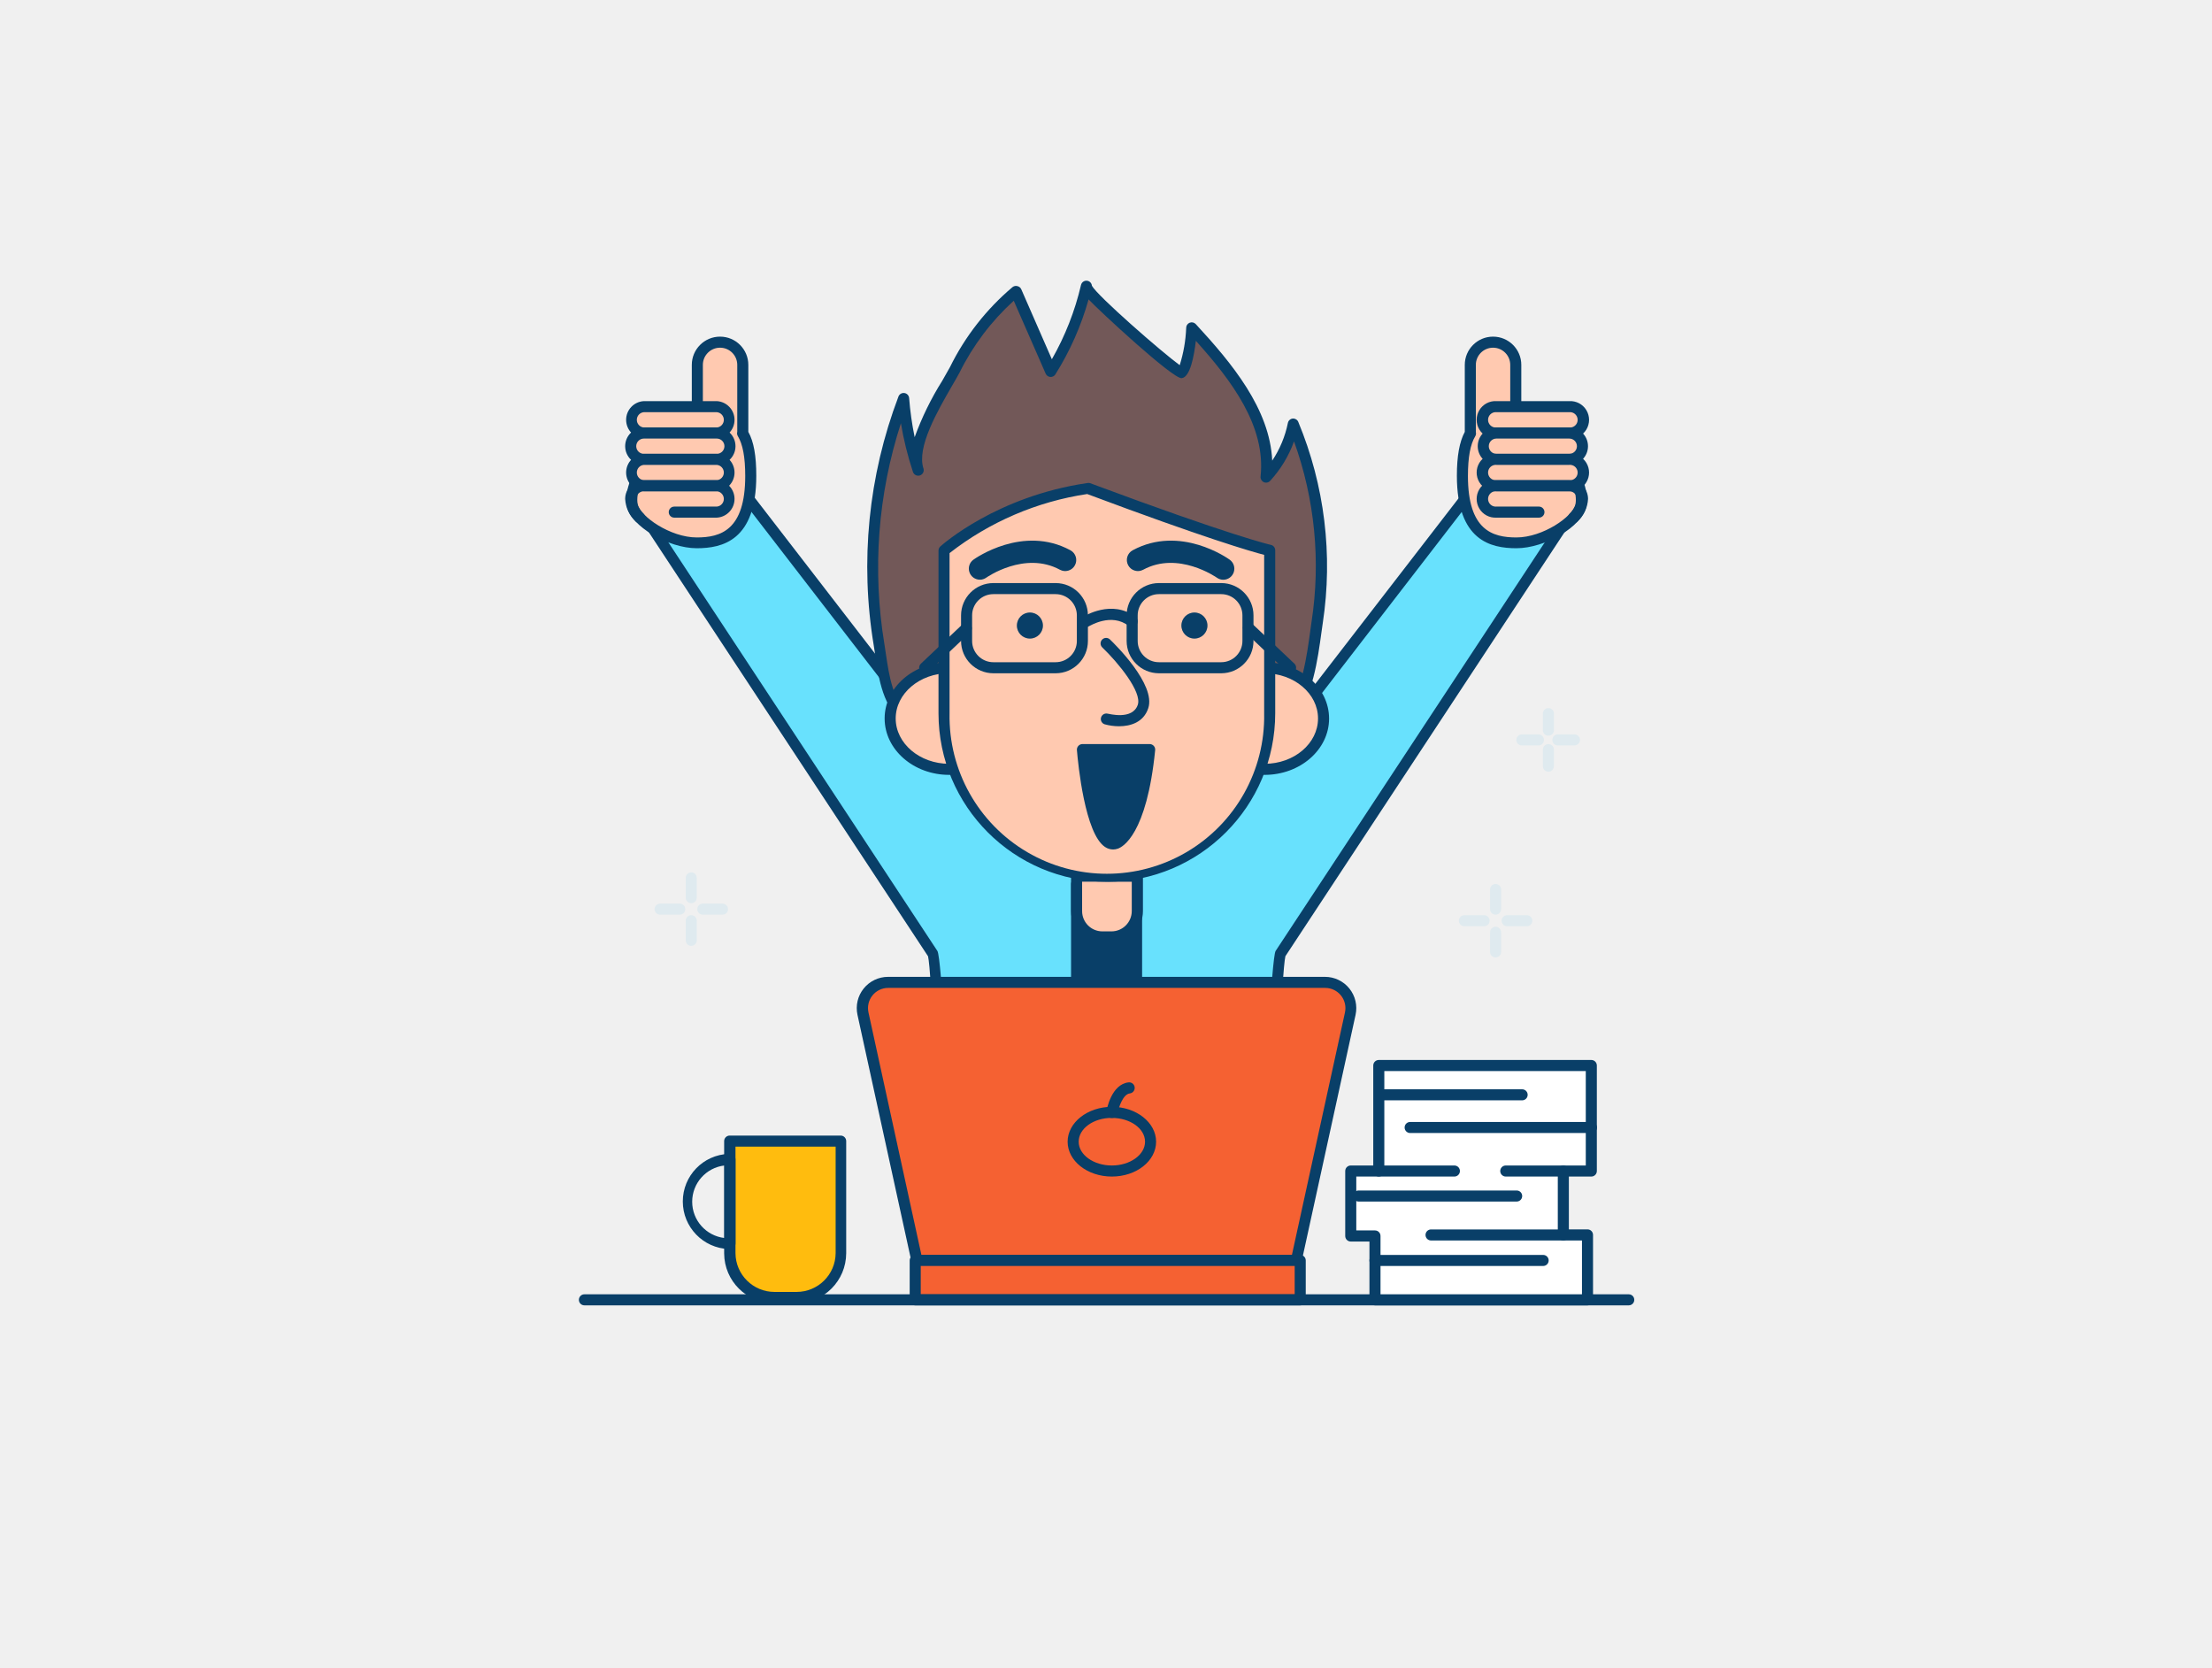
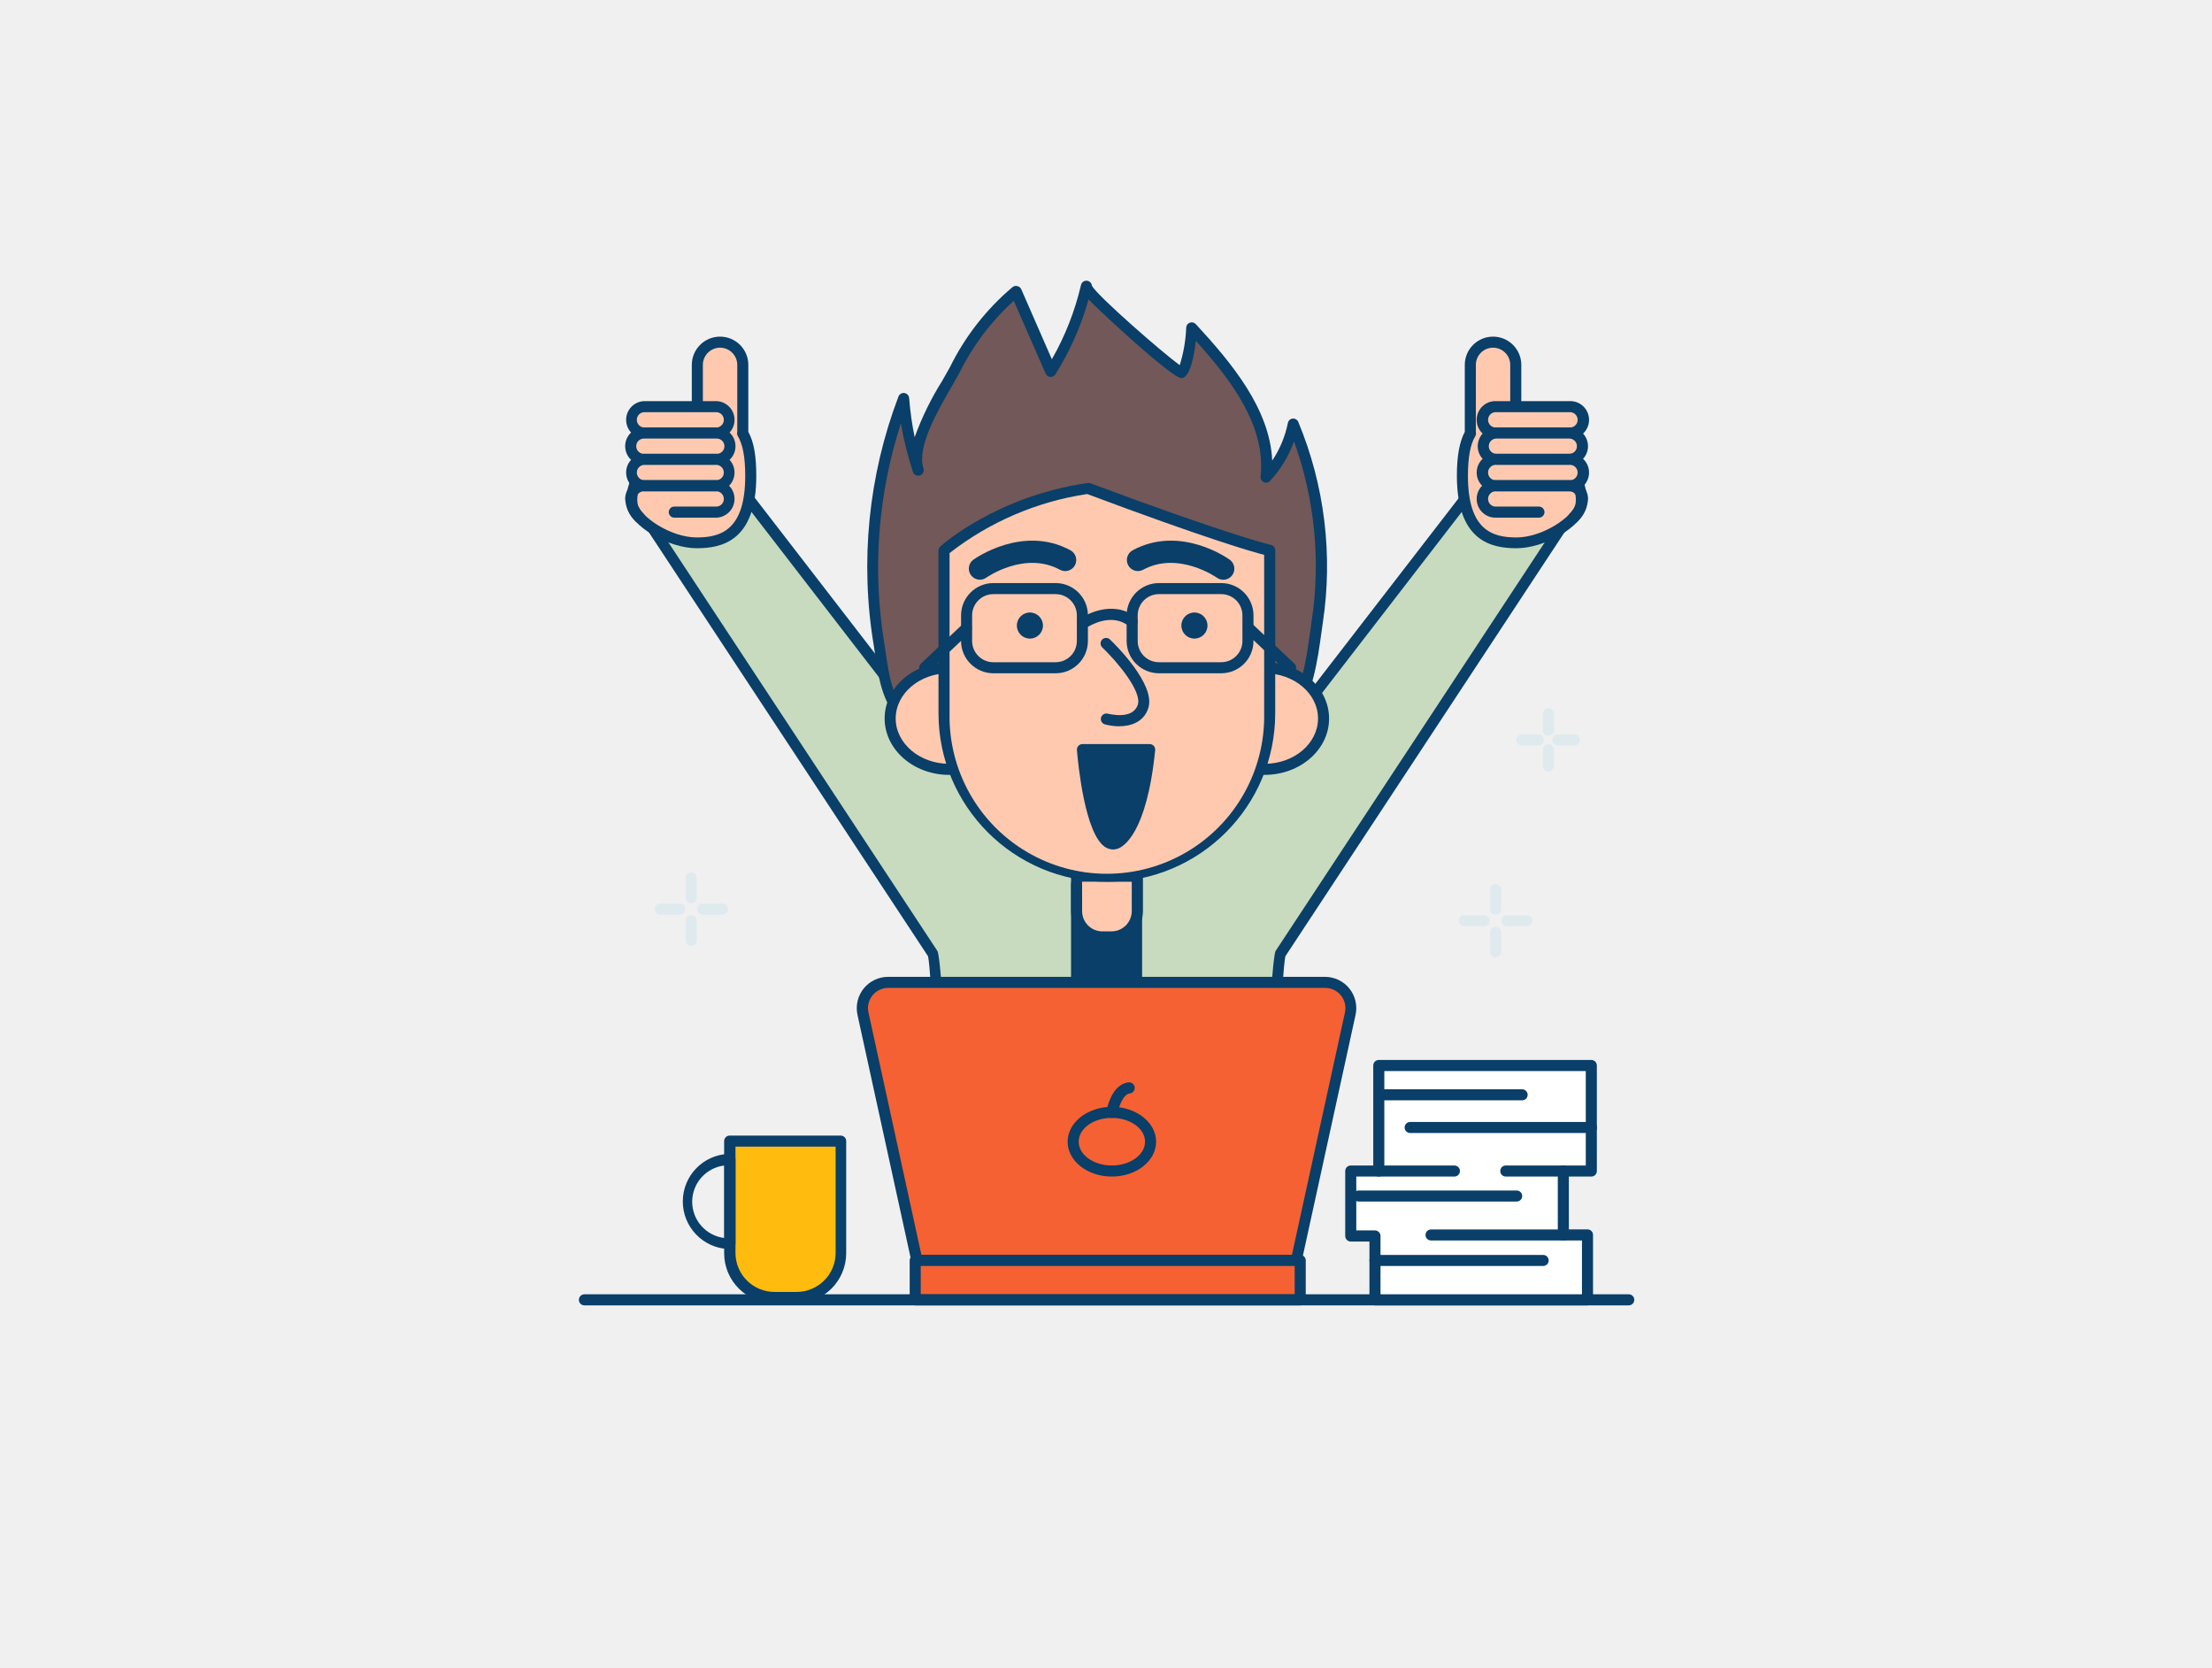
<svg xmlns="http://www.w3.org/2000/svg" viewBox="0 0 400 300" width="406" height="306" class="illustration styles_illustrationTablet__1DWOa">
  <g id="_249_completed_task_outline" data-name="#249_completed_task_outline">
-     <path d="M279.88,82.88a8.49,8.49,0,0,0-11.77,2.42l-51.28,66.44H183.38L132.11,85.3a8.5,8.5,0,0,0-14.2,9.35l50.77,77.11c.76,1.17,2.91,47.6,2.91,47.6h57s2.14-46.43,2.91-47.6l50.77-77.11A8.5,8.5,0,0,0,279.88,82.88Z" fill="#68e1fd" />
+     <path d="M279.88,82.88a8.49,8.49,0,0,0-11.77,2.42l-51.28,66.44H183.38L132.11,85.3a8.5,8.5,0,0,0-14.2,9.35l50.77,77.11c.76,1.17,2.91,47.6,2.91,47.6h57s2.14-46.43,2.91-47.6l50.77-77.11A8.5,8.5,0,0,0,279.88,82.88Z" fill="#C8DBBE" />
    <path d="M228.63,220.36h-57a1,1,0,0,1-1-1c-.82-17.81-2.24-44.87-2.81-47.19l-50.71-77a9.5,9.5,0,0,1,15.87-10.45l50.93,66h32.47l51-66.05A9.5,9.5,0,0,1,280.43,82h0a9.5,9.5,0,0,1,2.71,13.16l-50.7,77c-.57,2.32-2,29.38-2.82,47.19A1,1,0,0,1,228.63,220.36Zm-56.09-2h55.13c1-21.11,2.29-46,3-47.15L281.47,94.1a7.52,7.52,0,0,0-2.14-10.39h0a7.5,7.5,0,0,0-10.39,2.14l-51.32,66.51a1,1,0,0,1-.79.38H183.38a1,1,0,0,1-.79-.38L131.32,85.91a7.51,7.51,0,1,0-12.58,8.19l50.77,77.11C170.26,172.35,171.56,197.25,172.54,218.36Z" fill="#093f68" />
    <rect x="194.68" y="159.12" width="10.85" height="46.46" fill="#093f68" />
    <path d="M205.53,206.59H194.68a1,1,0,0,1-1-1V159.12a1,1,0,0,1,1-1h10.85a1,1,0,0,1,1,1v46.47A1,1,0,0,1,205.53,206.59Zm-9.85-2h8.85V160.12h-8.85Z" fill="#093f68" />
    <path d="M274.1,75V65.24a4.11,4.11,0,0,0-8.22,0V77.56h0c-.93,1.51-1.47,3.91-1.47,7.72,0,10.33,4.82,12.11,9.76,12.11s11.06-3.84,11.66-6.76C287,85.32,278.7,75.42,274.1,75Z" fill="#ffc9b0" />
    <path d="M274.21,98.39c-4.62,0-10.76-1.35-10.76-13.11,0-3.55.47-6.15,1.43-7.93V65.24a5.11,5.11,0,1,1,10.22,0v8.92c3,.81,6.22,4,8.25,6.78,1.3,1.76,4.25,6.23,3.5,9.89S279.39,98.39,274.21,98.39Zm-7.33-21a1,1,0,0,1-.1.74c-.9,1.46-1.33,3.81-1.33,7.2,0,9.79,4.43,11.11,8.76,11.11,4.78,0,10.23-3.77,10.68-6,.4-2-.81-5.14-3.15-8.3-2.5-3.38-5.75-6-7.73-6.14a1,1,0,0,1-.91-1V65.24a3.11,3.11,0,1,0-6.22,0Z" fill="#093f68" />
    <rect x="268.21" y="72.79" width="17.95" height="4.77" rx="2.38" fill="#ffc9b0" />
    <path d="M283.78,78.56H270.6a3.39,3.39,0,1,1,0-6.77h13.18a3.39,3.39,0,1,1,0,6.77ZM270.6,73.79a1.39,1.39,0,1,0,0,2.77h13.18a1.39,1.39,0,1,0,0-2.77Z" fill="#093f68" />
    <rect x="268.21" y="77.56" width="17.95" height="4.77" rx="2.38" fill="#ffc9b0" />
    <path d="M283.78,83.32H270.6a3.38,3.38,0,1,1,0-6.76h13.18a3.38,3.38,0,1,1,0,6.76ZM270.6,78.56a1.38,1.38,0,1,0,0,2.76h13.18a1.38,1.38,0,1,0,0-2.76Z" fill="#093f68" />
    <rect x="268.21" y="82.32" width="17.95" height="4.77" rx="2.38" fill="#ffc9b0" />
    <path d="M283.78,88.09H270.6a3.39,3.39,0,1,1,0-6.77h13.18a3.39,3.39,0,1,1,0,6.77ZM270.6,83.32a1.39,1.39,0,1,0,0,2.77h13.18a1.39,1.39,0,1,0,0-2.77Z" fill="#093f68" />
    <path d="M284.54,93.86a1,1,0,0,1-.71-.3,1,1,0,0,1,0-1.41,4.16,4.16,0,0,0,1.33-2.67,1.39,1.39,0,0,0-1.39-1.39H270.6a1.39,1.39,0,1,0,0,2.77h7.69a1,1,0,0,1,0,2H270.6a3.39,3.39,0,1,1,0-6.77h13.18a3.39,3.39,0,0,1,3.39,3.39,6,6,0,0,1-1.92,4.09A1,1,0,0,1,284.54,93.86Z" fill="#093f68" />
    <path d="M126.11,75V65.24a4.11,4.11,0,0,1,8.22,0V77.56h0c.93,1.51,1.48,3.91,1.48,7.72,0,10.33-4.83,12.11-9.76,12.11S115,93.55,114.35,90.63C113.26,85.32,121.51,75.42,126.11,75Z" fill="#ffc9b0" />
    <path d="M126,98.39c-5.18,0-11.92-4-12.64-7.56s2.19-8.13,3.5-9.89c2-2.74,5.29-6,8.24-6.78V65.24a5.11,5.11,0,0,1,10.22,0V77.35c1,1.78,1.44,4.38,1.44,7.93C136.77,97,130.63,98.39,126,98.39Zm4.21-36.26a3.11,3.11,0,0,0-3.11,3.11V75a1,1,0,0,1-.91,1c-2,.18-5.22,2.76-7.73,6.14-2.34,3.16-3.55,6.34-3.14,8.3.45,2.19,5.89,6,10.68,6,4.33,0,8.76-1.32,8.76-11.11,0-3.39-.44-5.74-1.33-7.2a1,1,0,0,1-.11-.8v-12A3.11,3.11,0,0,0,130.22,62.13ZM126.11,75h0Z" fill="#093f68" />
    <rect x="114.05" y="72.79" width="17.95" height="4.77" rx="2.38" transform="translate(246.05 150.34) rotate(-180)" fill="#ffc9b0" />
    <path d="M129.62,78.56H116.43a3.39,3.39,0,0,1,0-6.77h13.19a3.39,3.39,0,0,1,0,6.77Zm-13.19-4.77a1.39,1.39,0,0,0,0,2.77h13.19a1.39,1.39,0,0,0,0-2.77Z" fill="#093f68" />
    <rect x="114.05" y="77.56" width="17.95" height="4.77" rx="2.38" transform="translate(246.05 159.88) rotate(-180)" fill="#ffc9b0" />
    <path d="M129.62,83.32H116.43a3.38,3.38,0,0,1,0-6.76h13.19a3.38,3.38,0,0,1,0,6.76Zm-13.19-4.76a1.38,1.38,0,0,0,0,2.76h13.19a1.38,1.38,0,0,0,0-2.76Z" fill="#093f68" />
    <rect x="114.05" y="82.32" width="17.95" height="4.77" rx="2.38" transform="translate(246.05 169.42) rotate(180)" fill="#ffc9b0" />
    <path d="M129.62,88.09H116.43a3.39,3.39,0,0,1,0-6.77h13.19a3.39,3.39,0,0,1,0,6.77Zm-13.19-4.77a1.39,1.39,0,0,0,0,2.77h13.19a1.39,1.39,0,0,0,0-2.77Z" fill="#093f68" />
    <path d="M115.67,93.86a1,1,0,0,1-.7-.29,6,6,0,0,1-1.92-4.09,3.38,3.38,0,0,1,3.38-3.39h13.19a3.39,3.39,0,0,1,0,6.77h-7.69a1,1,0,0,1,0-2h7.69a1.39,1.39,0,0,0,0-2.77H116.43a1.38,1.38,0,0,0-1.38,1.39,4.16,4.16,0,0,0,1.33,2.67,1,1,0,0,1,0,1.41A1,1,0,0,1,115.67,93.86Z" fill="#093f68" />
    <path d="M234.39,227.17H165.82l-9.76-44.62a4.66,4.66,0,0,1,4.56-5.66h79a4.66,4.66,0,0,1,4.55,5.66Z" fill="#f56132" />
    <path d="M234.39,228.17H165.82a1,1,0,0,1-1-.79l-9.76-44.62a5.66,5.66,0,0,1,5.54-6.87h79a5.66,5.66,0,0,1,5.53,6.87l-9.76,44.62A1,1,0,0,1,234.39,228.17Zm-67.77-2h67l9.59-43.83a3.66,3.66,0,0,0-3.58-4.45h-79a3.65,3.65,0,0,0-3.58,4.45Z" fill="#093f68" />
    <rect x="165.5" y="227.17" width="69.62" height="7.12" fill="#f56132" />
    <path d="M235.12,235.29H165.5a1,1,0,0,1-1-1v-7.12a1,1,0,0,1,1-1h69.62a1,1,0,0,1,1,1v7.12A1,1,0,0,1,235.12,235.29Zm-68.62-2h67.62v-5.12H166.5Z" fill="#093f68" />
    <path d="M194.67,157.7h11a0,0,0,0,1,0,0V164a4.66,4.66,0,0,1-4.66,4.66h-1.66a4.66,4.66,0,0,1-4.66-4.66V157.7A0,0,0,0,1,194.67,157.7Z" fill="#ffc9b0" />
    <path d="M201,169.68h-1.66a5.67,5.67,0,0,1-5.66-5.67V157.7a1,1,0,0,1,1-1h11a1,1,0,0,1,1,1V164A5.67,5.67,0,0,1,201,169.68Zm-5.32-11V164a3.67,3.67,0,0,0,3.66,3.67H201a3.68,3.68,0,0,0,3.66-3.67V158.7Z" fill="#093f68" />
    <path d="M164.07,129.12c-4-2.61-4.39-8.93-5.11-13.3a86,86,0,0,1,4.41-44.46,57.35,57.35,0,0,0,2.63,13c-1.67-5.1,4.42-14,6.64-18.16,3-5.67,6-9.94,11.08-14.19L190,66.4A50.94,50.94,0,0,0,196.41,51c-.33,1.41,16.63,15.69,17.13,15.62.86-.11,2-6,1.91-8.1,7,7.63,14.59,16.67,13.47,27a20.14,20.14,0,0,0,4.9-9.6,67.53,67.53,0,0,1,4.36,35.83c-.62,4.15-1.45,13-4.76,16-3.08,2.77-10.11.76-13.89.88l-33.89,1.06c-5.86.18-14.53,2.15-20.15.11A7,7,0,0,1,164.07,129.12Z" fill="#725858" />
    <path d="M172,131.74a20.24,20.24,0,0,1-6.82-1,7.67,7.67,0,0,1-1.62-.81h0c-3.86-2.52-4.65-7.9-5.29-12.22-.09-.61-.17-1.19-.27-1.75a86.72,86.72,0,0,1,4.47-45,1,1,0,0,1,1.93.27,56.21,56.21,0,0,0,1,7.08,53.26,53.26,0,0,1,5-10.22c.53-.92,1-1.75,1.38-2.44a44.89,44.89,0,0,1,11.32-14.48A1,1,0,0,1,184,51a1,1,0,0,1,.68.57l5.53,12.65a49.82,49.82,0,0,0,5.27-13.43h0a1,1,0,0,1,1.2-.75,1,1,0,0,1,.77.89c1,1.84,12.64,12,15.88,14.36a25.81,25.81,0,0,0,1.17-6.72,1,1,0,0,1,1.73-.71c6.54,7.08,13.39,15.32,13.83,24.69a19.09,19.09,0,0,0,2.83-6.81,1,1,0,0,1,.88-.8,1,1,0,0,1,1,.61,68.12,68.12,0,0,1,4.43,36.36c-.07.48-.15,1-.23,1.62-.66,4.82-1.65,12.11-4.85,15-2.52,2.27-6.88,1.81-10.73,1.4a29.61,29.61,0,0,0-3.79-.26l-33.9,1.06c-1.65,0-3.55.25-5.55.46A81.39,81.39,0,0,1,172,131.74Zm-9.07-56a84.73,84.73,0,0,0-3,40c.09.56.18,1.16.27,1.78.58,3.93,1.29,8.81,4.4,10.84h0a6.2,6.2,0,0,0,1.21.6c3.78,1.37,9.25.8,14.08.3,2-.22,4-.42,5.69-.47l33.9-1.06a31,31,0,0,1,4.07.27c3.26.35,7.32.78,9.18-.9,2.66-2.38,3.63-9.52,4.21-13.77.08-.6.16-1.16.23-1.64A66.34,66.34,0,0,0,234,79.07a21.1,21.1,0,0,1-4.32,7.14,1,1,0,0,1-1.15.23,1,1,0,0,1-.58-1c1-9.11-5.25-17.39-11.7-24.55-.32,2.64-1,6.56-2.56,6.75s-14.89-12.17-16.84-14.24a51.87,51.87,0,0,1-6,13.55,1,1,0,0,1-.92.47,1,1,0,0,1-.84-.6l-5.77-13.18a43.73,43.73,0,0,0-9.81,13c-.38.71-.87,1.56-1.42,2.5C169.56,73.53,165.7,80.19,167,84h0a1,1,0,0,1-1.9.62h0A58.23,58.23,0,0,1,162.9,75.71Zm34.47-24.86Z" fill="#093f68" />
    <ellipse cx="171.64" cy="129.17" rx="10.67" ry="9.19" fill="#ffc9b0" />
    <path d="M171.64,139.37c-6.44,0-11.67-4.58-11.67-10.2S165.2,119,171.64,119s11.66,4.57,11.66,10.19S178.07,139.37,171.64,139.37Zm0-18.39c-5.33,0-9.67,3.68-9.67,8.19s4.34,8.2,9.67,8.2,9.66-3.68,9.66-8.2S177,121,171.64,121Z" fill="#093f68" />
    <ellipse cx="228.68" cy="129.17" rx="10.67" ry="9.19" fill="#ffc9b0" />
    <path d="M228.68,139.37c-6.44,0-11.67-4.58-11.67-10.2S222.24,119,228.68,119s11.66,4.57,11.66,10.19S235.11,139.37,228.68,139.37Zm0-18.39c-5.34,0-9.67,3.68-9.67,8.19s4.33,8.2,9.67,8.2,9.66-3.68,9.66-8.2S234,121,228.68,121Z" fill="#093f68" />
    <circle cx="185.26" cy="122.28" r="2.98" fill="#093f68" />
    <circle cx="215.99" cy="122.28" r="2.98" fill="#093f68" />
    <path d="M211.89,136.66a11.74,11.74,0,0,1-23.47,0Z" fill="#fff" />
    <path d="M200.16,149.39a12.75,12.75,0,0,1-12.74-12.73,1,1,0,0,1,1-1h23.47a1,1,0,0,1,1,1A12.74,12.74,0,0,1,200.16,149.39Zm-10.7-11.73a10.74,10.74,0,0,0,21.39,0Z" fill="#093f68" />
    <path d="M200,133.29a17.8,17.8,0,0,1-2.91-.24,1,1,0,0,1-.81-1.15,1,1,0,0,1,1.16-.82,13.82,13.82,0,0,0,4.34.06c.13-.91-1-4-2.51-6.95a1,1,0,0,1,1.77-.93c1.05,2,3.4,6.89,2.53,8.82a1.67,1.67,0,0,1-1.13,1A10.42,10.42,0,0,1,200,133.29Z" fill="#093f68" />
    <path d="M177.18,113.49a2,2,0,0,1-.21-4L191.1,108a2,2,0,1,1,.42,4l-14.13,1.48Z" fill="#093f68" />
    <path d="M225.68,114.81a1.64,1.64,0,0,1-.38,0l-14-2.64a2,2,0,0,1,.75-3.93l14,2.64a2,2,0,0,1-.37,4Z" fill="#093f68" />
    <path d="M200.16,157.7h0a29.46,29.46,0,0,1-29.45-29.45V98.81a53.18,53.18,0,0,1,26-11.21C223,97.39,229.6,98.81,229.6,98.81v29.44A29.45,29.45,0,0,1,200.16,157.7Z" fill="#ffc9b0" />
    <path d="M200.16,158.7a30.48,30.48,0,0,1-30.45-30.45V98.81a1,1,0,0,1,.33-.74c.41-.37,10.21-9.07,26.54-11.46a1,1,0,0,1,.5,0c25.83,9.63,32.66,11.16,32.73,11.17a1,1,0,0,1,.79,1v29.44A30.48,30.48,0,0,1,200.16,158.7ZM171.71,99.27v29a28.45,28.45,0,1,0,56.89,0V99.59c-2.38-.62-10.63-3-32-11A53.31,53.31,0,0,0,171.71,99.27Z" fill="#093f68" />
    <path d="M190.9,121H179.63a5.85,5.85,0,0,1-5.84-5.84v-4.63a5.85,5.85,0,0,1,5.84-5.84H190.9a5.84,5.84,0,0,1,5.83,5.84v4.63A5.84,5.84,0,0,1,190.9,121Zm-11.27-14.31a3.84,3.84,0,0,0-3.84,3.84v4.63a3.84,3.84,0,0,0,3.84,3.84H190.9a3.84,3.84,0,0,0,3.83-3.84v-4.63a3.84,3.84,0,0,0-3.83-3.84Z" fill="#093f68" />
    <path d="M220.84,121H209.57a5.85,5.85,0,0,1-5.84-5.84v-4.63a5.85,5.85,0,0,1,5.84-5.84h11.27a5.84,5.84,0,0,1,5.83,5.84v4.63A5.84,5.84,0,0,1,220.84,121Zm-11.27-14.31a3.84,3.84,0,0,0-3.84,3.84v4.63a3.84,3.84,0,0,0,3.84,3.84h11.27a3.84,3.84,0,0,0,3.83-3.84v-4.63a3.84,3.84,0,0,0-3.83-3.84Z" fill="#093f68" />
    <path d="M204.73,112.67a1,1,0,0,1-.62-.22c-3.15-2.47-7.05,0-7.22.06a1,1,0,0,1-1.38-.31,1,1,0,0,1,.31-1.37c.21-.14,5.26-3.3,9.53,0a1,1,0,0,1,.16,1.41A1,1,0,0,1,204.73,112.67Z" fill="#093f68" />
    <path d="M167.2,121a1,1,0,0,1-.69-1.72l7.59-7.18a1,1,0,0,1,1.37,1.45l-7.59,7.18A1,1,0,0,1,167.2,121Z" fill="#093f68" />
    <path d="M233.41,121a1,1,0,0,1-.69-.27l-7.59-7.18a1,1,0,1,1,1.37-1.45l7.59,7.18a1,1,0,0,1,0,1.41A1,1,0,0,1,233.41,121Z" fill="#093f68" />
    <path d="M202.35,130.58a9.78,9.78,0,0,1-2.61-.36,1,1,0,0,1,.55-1.92c.18,0,4.51,1.23,5.46-1.61.77-2.33-3.53-7.59-6.42-10.36a1,1,0,1,1,1.38-1.45c.86.82,8.36,8.16,6.93,12.44C206.8,129.86,204.45,130.58,202.35,130.58Z" fill="#093f68" />
    <circle cx="186.24" cy="112.37" r="2.36" fill="#093f68" />
    <circle cx="215.99" cy="112.37" r="2.36" fill="#093f68" />
    <path d="M177.19,104.08a2,2,0,0,1-1.18-3.61c.36-.26,9-6.36,17.56-1.71a2,2,0,0,1-1.9,3.52c-6.38-3.45-13.25,1.38-13.32,1.43A2,2,0,0,1,177.19,104.08Z" fill="#093f68" />
    <path d="M221.2,104.09a2,2,0,0,1-1.16-.38c-.12-.08-7-4.87-13.32-1.43a2,2,0,1,1-1.9-3.52c8.61-4.65,17.2,1.45,17.56,1.71a2,2,0,0,1-1.18,3.62Z" fill="#093f68" />
    <path d="M207.9,134.8H195.73s1.55,18.51,6.09,17S207.9,134.8,207.9,134.8Z" fill="#093f68" />
    <path d="M201.29,152.86a2.64,2.64,0,0,1-1.46-.45c-3.65-2.4-4.88-15-5.09-17.52a1,1,0,0,1,.26-.76,1,1,0,0,1,.73-.33H207.9a1,1,0,0,1,.74.33,1,1,0,0,1,.25.77c-1.53,15.29-5.89,17.52-6.75,17.81A2.58,2.58,0,0,1,201.29,152.86Zm-4.46-17.06c.55,5.49,2,13.58,4.09,14.93a.57.57,0,0,0,.57.09c2.69-.91,4.59-9.27,5.29-15Zm11.07,0h0Z" fill="#093f68" />
    <path d="M294.53,235.29H105.68a1,1,0,0,1,0-2H294.53a1,1,0,0,1,0,2Z" fill="#093f68" />
    <ellipse cx="201.06" cy="205.71" rx="7.04" ry="5.31" fill="#f56132" />
    <path d="M201.06,212c-4.44,0-8-2.83-8-6.3s3.6-6.31,8-6.31,8,2.83,8,6.31S205.49,212,201.06,212Zm0-10.61c-3.33,0-6,1.93-6,4.31s2.71,4.3,6,4.3,6-1.93,6-4.3S204.39,201.4,201.06,201.4Z" fill="#093f68" />
    <path d="M201.06,201.4h-.17a1,1,0,0,1-.82-1.15c.09-.51.92-4.92,4-5.28a1,1,0,1,1,.23,2c-1.24.15-2,2.51-2.23,3.63A1,1,0,0,1,201.06,201.4Z" fill="#093f68" />
    <path d="M132,205.59h20.07a0,0,0,0,1,0,0v20.27a8.05,8.05,0,0,1-8.05,8.05h-4a8.05,8.05,0,0,1-8.05-8.05V205.59A0,0,0,0,1,132,205.59Z" fill="#ffbc0e" />
    <path d="M144,234.91h-4a9.06,9.06,0,0,1-9.05-9V205.59a1,1,0,0,1,1-1h20.07a1,1,0,0,1,1,1v20.27A9.07,9.07,0,0,1,144,234.91Zm-11-28.32v19.27a7.05,7.05,0,0,0,7.05,7h4a7.06,7.06,0,0,0,7.06-7V206.59Z" fill="#093f68" />
    <path d="M132,225.11h-.21a8.61,8.61,0,0,1,0-17.21H132a1,1,0,0,1,1,1v15.21A1,1,0,0,1,132,225.11ZM131,210a6.6,6.6,0,0,0,0,13.11Z" fill="#093f68" />
    <polygon points="287.76 211.01 287.76 191.92 249.33 191.92 249.33 211.01 244.26 211.01 244.26 222.75 248.64 222.75 248.64 234.29 287.07 234.29 287.07 222.56 282.7 222.56 282.7 211.01 287.76 211.01" fill="#fff" />
    <path d="M287.07,235.29H248.64a1,1,0,0,1-1-1V223.75h-3.38a1,1,0,0,1-1-1V211a1,1,0,0,1,1-1h4.07V191.92a1,1,0,0,1,1-1h38.43a1,1,0,0,1,1,1V211a1,1,0,0,1-1,1H283.7v9.55h3.37a1,1,0,0,1,1,1v11.73A1,1,0,0,1,287.07,235.29Zm-37.43-2h36.43v-9.73H282.7a1,1,0,0,1-1-1V211a1,1,0,0,1,1-1h4.06V192.92H250.33V211a1,1,0,0,1-1,1h-4.07v9.74h3.38a1,1,0,0,1,1,1Z" fill="#093f68" />
    <path d="M282.7,223.56H258.78a1,1,0,0,1,0-2H282.7a1,1,0,0,1,0,2Z" fill="#093f68" />
    <path d="M263,212H249.33a1,1,0,0,1,0-2H263a1,1,0,0,1,0,2Z" fill="#093f68" />
    <path d="M282.7,212H272.29a1,1,0,0,1,0-2H282.7a1,1,0,0,1,0,2Z" fill="#093f68" />
    <path d="M287.76,204.13H255a1,1,0,0,1,0-2h32.78a1,1,0,0,1,0,2Z" fill="#093f68" />
    <path d="M275.25,198.22H249.91a1,1,0,0,1,0-2h25.34a1,1,0,0,1,0,2Z" fill="#093f68" />
    <path d="M274.26,216.52H245.68a1,1,0,0,1,0-2h28.58a1,1,0,0,1,0,2Z" fill="#093f68" />
    <path d="M279.05,228.17H248.64a1,1,0,0,1,0-2h30.41a1,1,0,0,1,0,2Z" fill="#093f68" />
    <path d="M125,162.57a1,1,0,0,1-1-1V158a1,1,0,0,1,2,0v3.56A1,1,0,0,1,125,162.57Z" fill="#dfeaef" />
    <path d="M125,170.29a1,1,0,0,1-1-1v-3.55a1,1,0,0,1,2,0v3.55A1,1,0,0,1,125,170.29Z" fill="#dfeaef" />
    <path d="M130.65,164.65h-3.56a1,1,0,0,1,0-2h3.56a1,1,0,0,1,0,2Z" fill="#dfeaef" />
    <path d="M122.92,164.65h-3.55a1,1,0,1,1,0-2h3.55a1,1,0,0,1,0,2Z" fill="#dfeaef" />
    <path d="M270.45,164.65a1,1,0,0,1-1-1V160.1a1,1,0,1,1,2,0v3.55A1,1,0,0,1,270.45,164.65Z" fill="#dfeaef" />
    <path d="M270.45,172.38a1,1,0,0,1-1-1v-3.55a1,1,0,1,1,2,0v3.55A1,1,0,0,1,270.45,172.38Z" fill="#dfeaef" />
    <path d="M276.1,166.74h-3.56a1,1,0,0,1,0-2h3.56a1,1,0,0,1,0,2Z" fill="#dfeaef" />
    <path d="M268.37,166.74h-3.56a1,1,0,0,1,0-2h3.56a1,1,0,0,1,0,2Z" fill="#dfeaef" />
    <path d="M280,132.29a1,1,0,0,1-1-1v-3a1,1,0,0,1,2,0v3A1,1,0,0,1,280,132.29Z" fill="#dfeaef" />
    <path d="M280,138.8a1,1,0,0,1-1-1v-3a1,1,0,0,1,2,0v3A1,1,0,0,1,280,138.8Z" fill="#dfeaef" />
    <path d="M284.71,134.05h-3a1,1,0,0,1,0-2h3a1,1,0,0,1,0,2Z" fill="#dfeaef" />
    <path d="M278.2,134.05h-3a1,1,0,0,1,0-2h3a1,1,0,0,1,0,2Z" fill="#dfeaef" />
  </g>
</svg>
